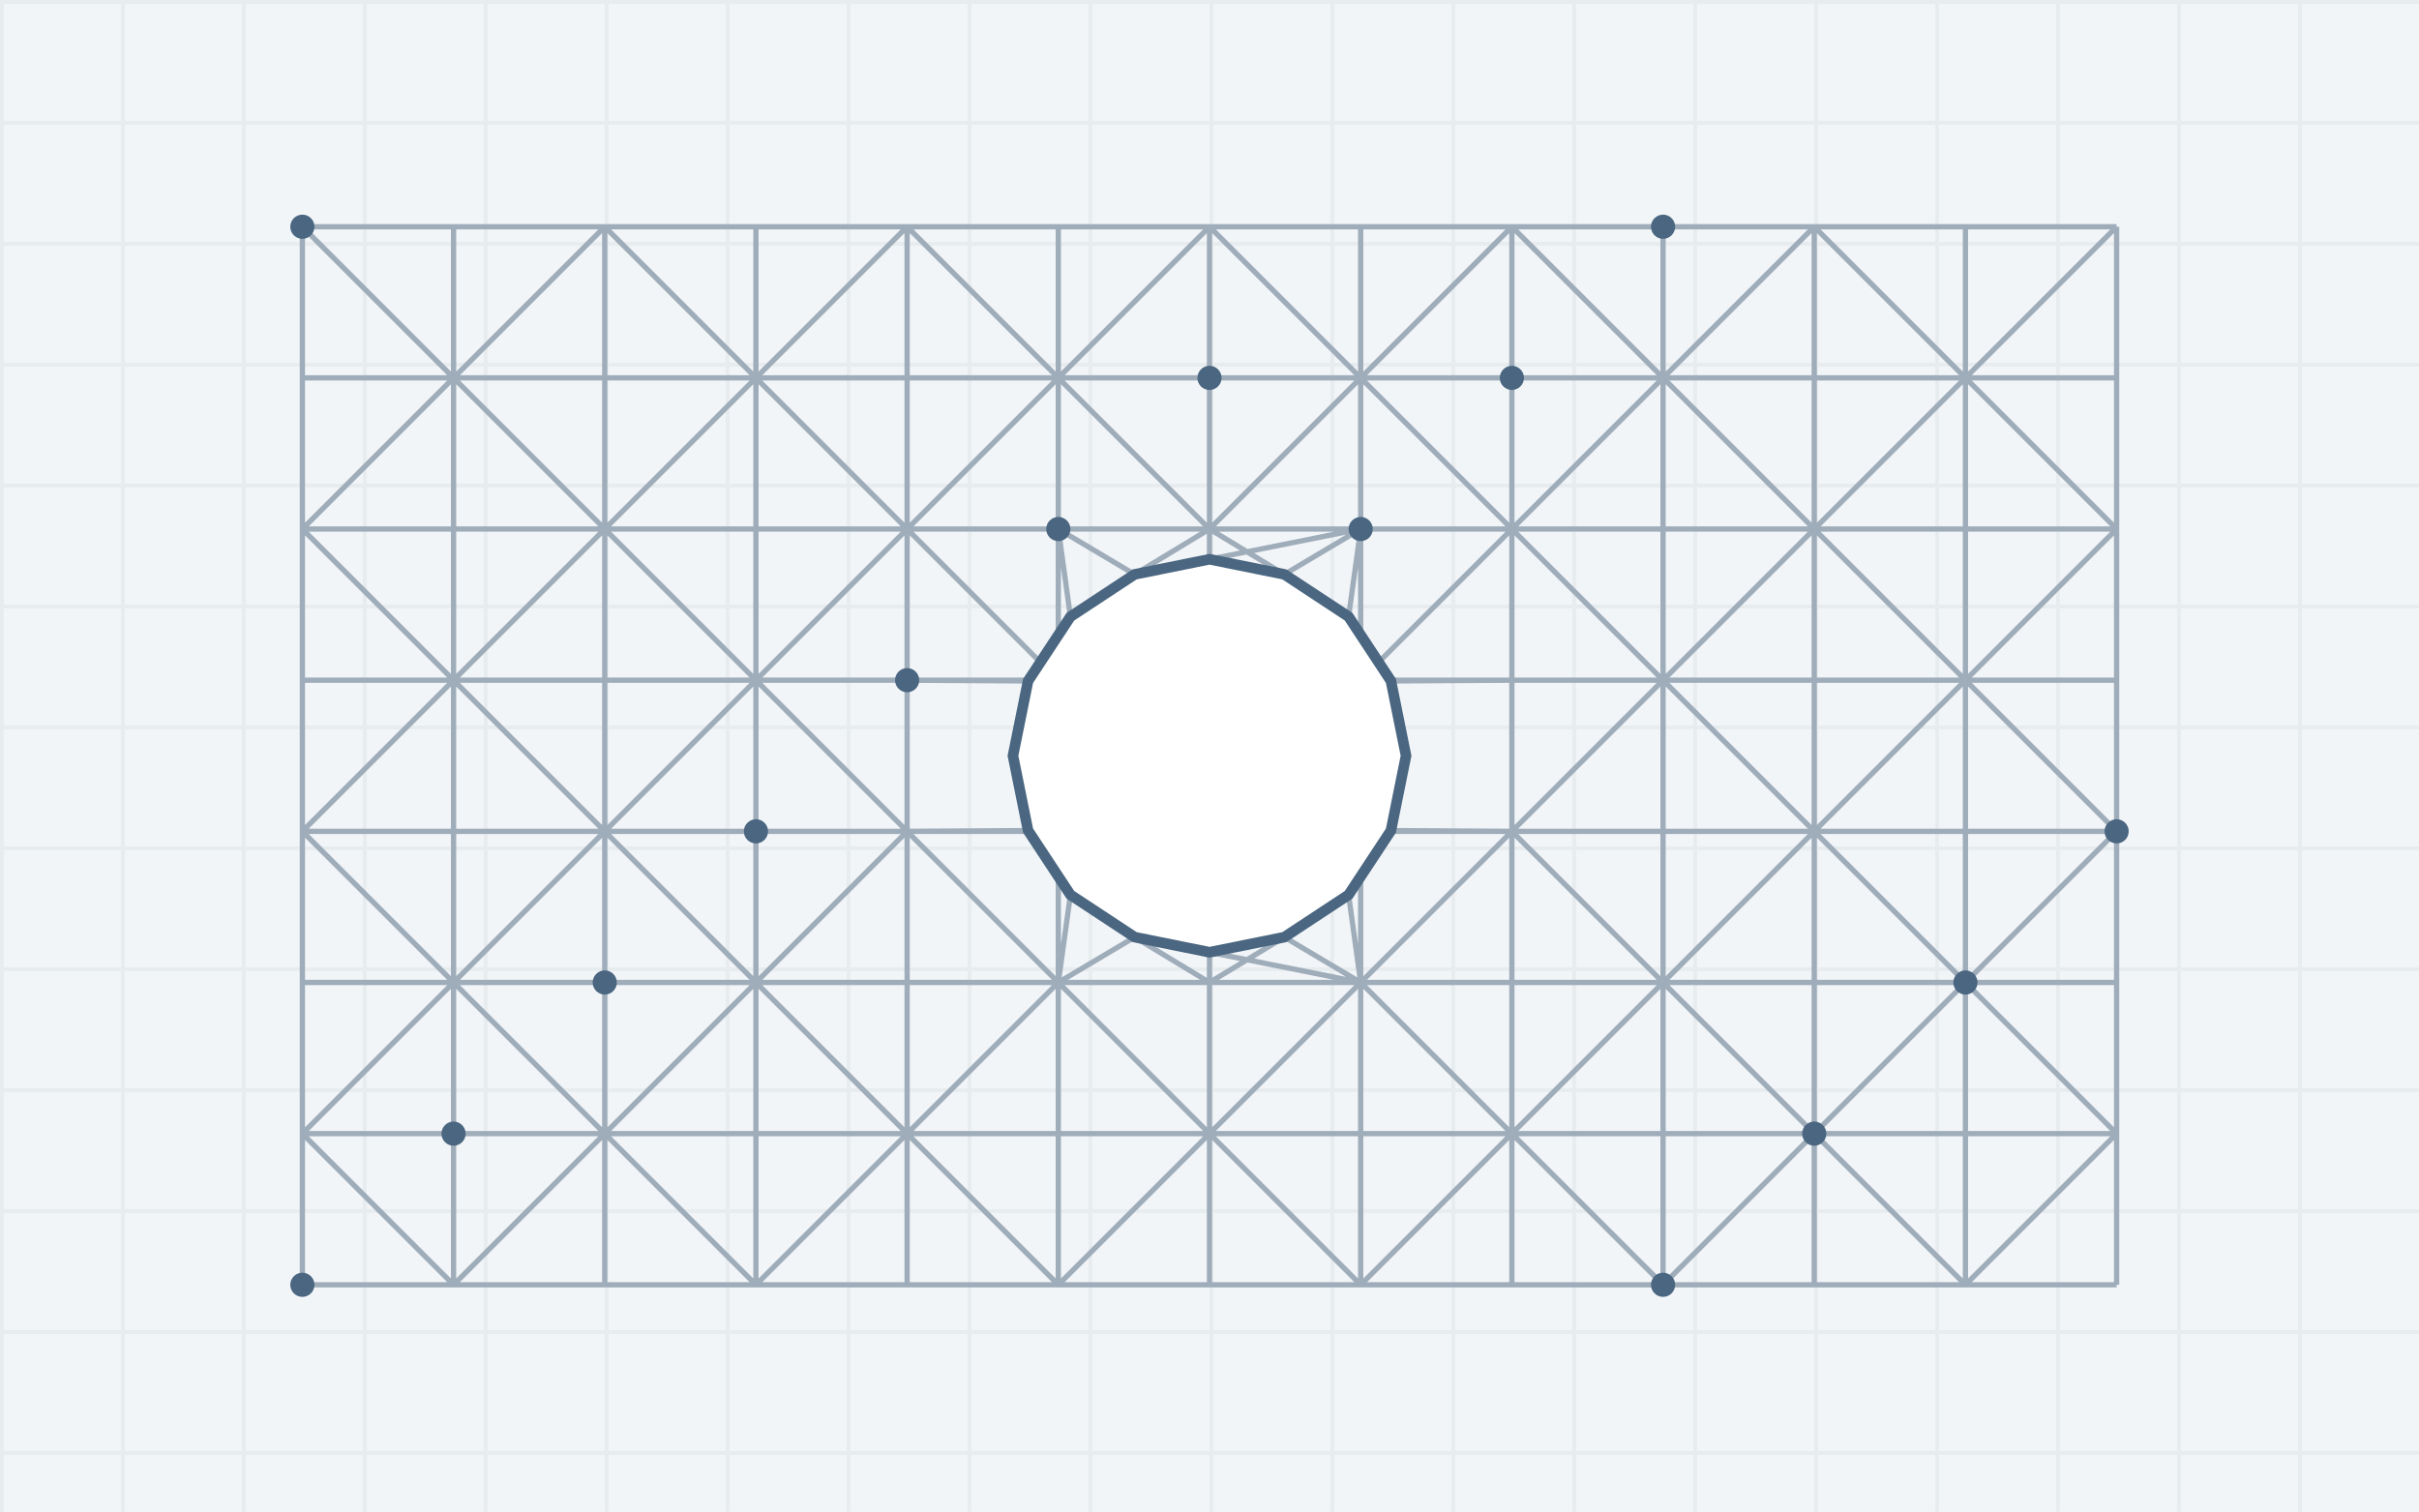
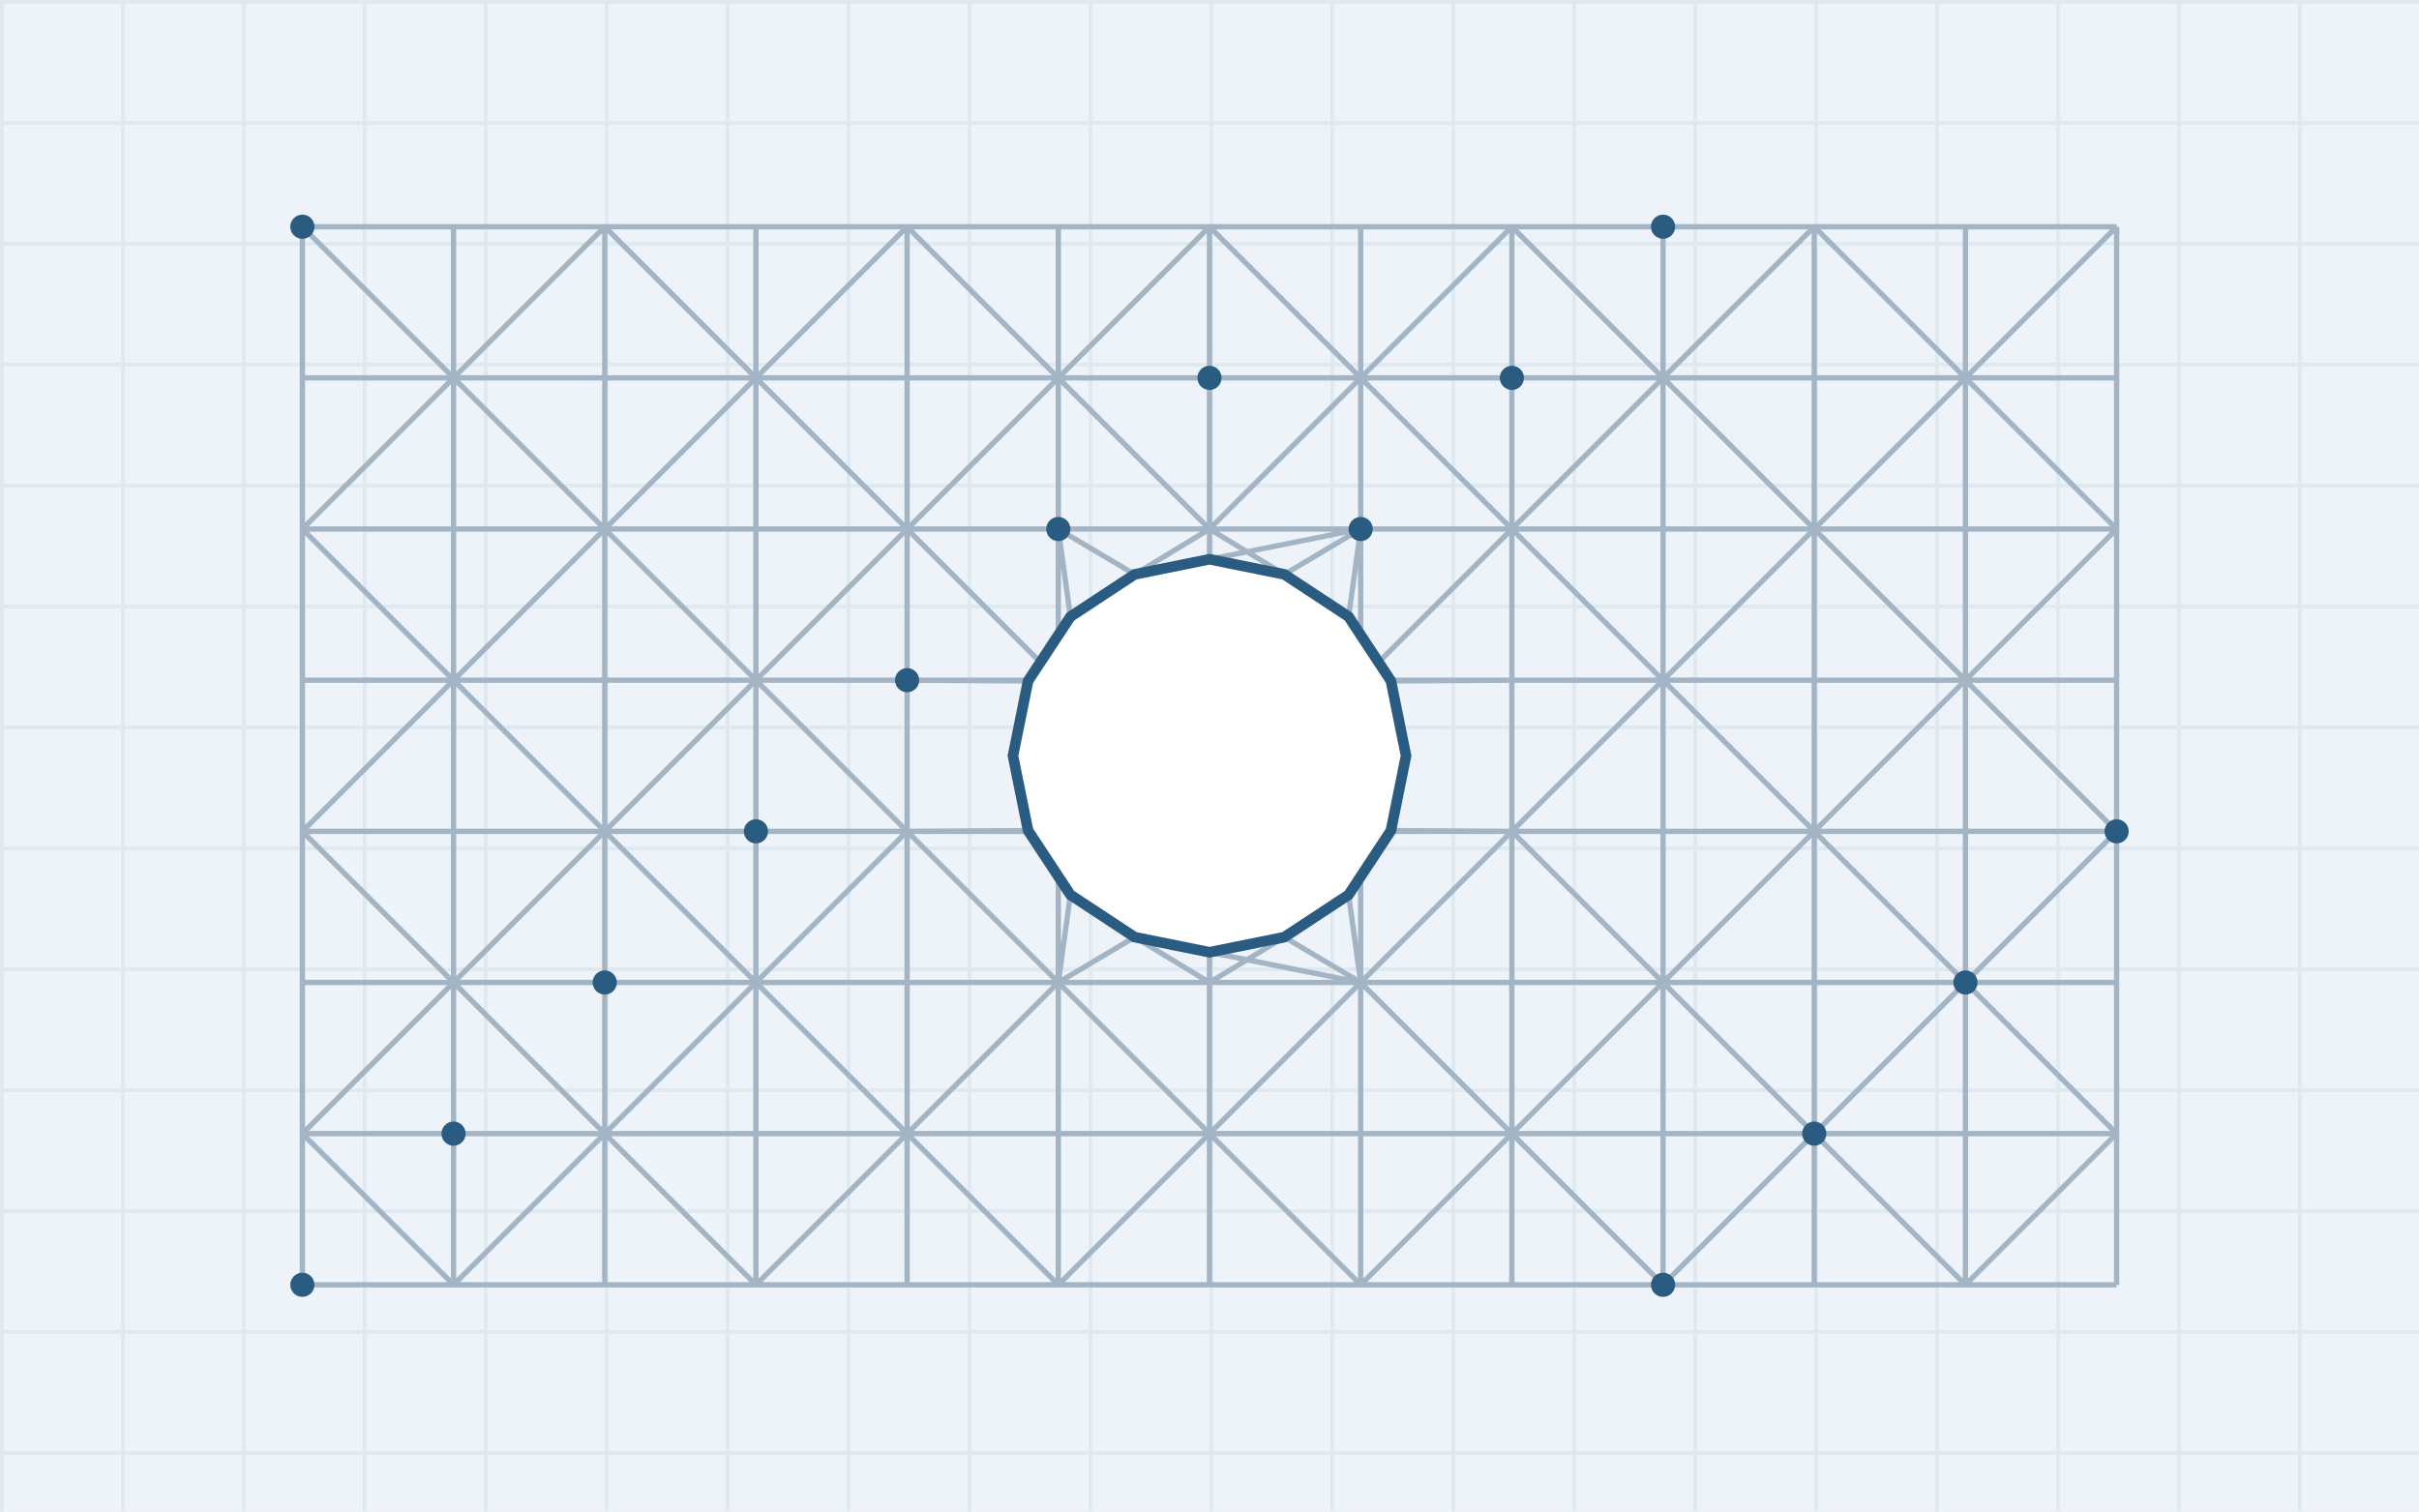
<svg xmlns="http://www.w3.org/2000/svg" viewBox="0 0 320 200" preserveAspectRatio="xMidYMid slice">
  <defs>
    <pattern id="g" width="16" height="16" patternUnits="userSpaceOnUse">
-       <path d="M16 0H0V16" fill="none" stroke="rgba(74,102,128,.07)" stroke-width="1" />
+       <path d="M16 0H0V16" fill="none" stroke="rgba(42,92,130,.07)" stroke-width="1" />
    </pattern>
  </defs>
-   <rect width="320" height="200" fill="#f2f5f8" />
+   <rect width="320" height="200" fill="#edf3f8" />
  <rect width="320" height="200" fill="url(#g)" />
-   <path d="M40 30L40 50M40 30L60 30M40 30L60 50M40 50L40 70M40 50L60 50M40 70L40 90M40 70L60 50M40 70L60 70M40 70L60 90M40 90L40 110M40 90L60 90M40 110L40 130M40 110L60 90M40 110L60 110M40 110L60 130M40 130L40 150M40 130L60 130M40 150L40 170M40 150L60 130M40 150L60 150M40 150L60 170M40 170L60 170M60 30L60 50M60 30L80 30M60 50L60 70M60 50L80 30M60 50L80 50M60 50L80 70M60 70L60 90M60 70L80 70M60 90L60 110M60 90L80 70M60 90L80 90M60 90L80 110M60 110L60 130M60 110L80 110M60 130L60 150M60 130L80 110M60 130L80 130M60 130L80 150M60 150L60 170M60 150L80 150M60 170L80 150M60 170L80 170M80 30L80 50M80 30L100 30M80 30L100 50M80 50L80 70M80 50L100 50M80 70L80 90M80 70L100 50M80 70L100 70M80 70L100 90M80 90L80 110M80 90L100 90M80 110L80 130M80 110L100 90M80 110L100 110M80 110L100 130M80 130L80 150M80 130L100 130M80 150L80 170M80 150L100 130M80 150L100 150M80 150L100 170M80 170L100 170M100 30L100 50M100 30L120 30M100 50L100 70M100 50L120 30M100 50L120 50M100 50L120 70M100 70L100 90M100 70L120 70M100 90L100 110M100 90L120 70M100 90L120 90M100 90L120 110M100 110L100 130M100 110L120 110M100 130L100 150M100 130L120 110M100 130L120 130M100 130L120 150M100 150L100 170M100 150L120 150M100 170L120 150M100 170L120 170M120 30L120 50M120 30L140 30M120 30L140 50M120 50L120 70M120 50L140 50M120 70L120 90M120 70L140 50M120 70L140 70M120 70L140 90M120 90L120 110M120 90L140 90M120 110L120 130M120 110L140 110M120 110L140 130M120 130L120 150M120 130L140 130M120 150L120 170M120 150L140 130M120 150L140 150M120 150L140 170M120 170L140 170M140 30L140 50M140 30L160 30M140 50L140 70M140 50L160 30M140 50L160 50M140 50L160 70M140 70L140 90M140 70L160 70M140 110L140 130M140 130L140 150M140 130L160 130M140 130L160 150M140 150L140 170M140 150L160 150M140 170L160 150M140 170L160 170M160 30L160 50M160 30L180 30M160 30L180 50M160 50L160 70M160 50L180 50M160 70L180 50M160 70L180 70M160 130L160 150M160 130L180 130M160 150L160 170M160 150L180 130M160 150L180 150M160 150L180 170M160 170L180 170M180 30L180 50M180 30L200 30M180 50L180 70M180 50L200 30M180 50L200 50M180 50L200 70M180 70L180 90M180 70L200 70M180 90L200 70M180 90L200 90M180 110L180 130M180 110L200 110M180 130L180 150M180 130L200 110M180 130L200 130M180 130L200 150M180 150L180 170M180 150L200 150M180 170L200 150M180 170L200 170M200 30L200 50M200 30L220 30M200 30L220 50M200 50L200 70M200 50L220 50M200 70L200 90M200 70L220 50M200 70L220 70M200 70L220 90M200 90L200 110M200 90L220 90M200 110L200 130M200 110L220 90M200 110L220 110M200 110L220 130M200 130L200 150M200 130L220 130M200 150L200 170M200 150L220 130M200 150L220 150M200 150L220 170M200 170L220 170M220 30L220 50M220 30L240 30M220 50L220 70M220 50L240 30M220 50L240 50M220 50L240 70M220 70L220 90M220 70L240 70M220 90L220 110M220 90L240 70M220 90L240 90M220 90L240 110M220 110L220 130M220 110L240 110M220 130L220 150M220 130L240 110M220 130L240 130M220 130L240 150M220 150L220 170M220 150L240 150M220 170L240 150M220 170L240 170M240 30L240 50M240 30L260 30M240 30L260 50M240 50L240 70M240 50L260 50M240 70L240 90M240 70L260 50M240 70L260 70M240 70L260 90M240 90L240 110M240 90L260 90M240 110L240 130M240 110L260 90M240 110L260 110M240 110L260 130M240 130L240 150M240 130L260 130M240 150L240 170M240 150L260 130M240 150L260 150M240 150L260 170M240 170L260 170M260 30L260 50M260 30L280 30M260 50L260 70M260 50L280 30M260 50L280 50M260 50L280 70M260 70L260 90M260 70L280 70M260 90L260 110M260 90L280 70M260 90L280 90M260 90L280 110M260 110L260 130M260 110L280 110M260 130L260 150M260 130L280 110M260 130L280 130M260 130L280 150M260 150L260 170M260 150L280 150M260 170L280 150M260 170L280 170M280 30L280 50M280 50L280 70M280 70L280 90M280 90L280 110M280 110L280 130M280 130L280 150M280 150L280 170M186.0 100.0L180 90M186.0 100.0L180 110M184.0 109.9L180 110M184.0 109.9L200 110M178.4 118.4L180 110M178.4 118.4L180 130M169.9 124.0L160 130M169.9 124.0L180 130M160.0 126.0L160 130M160.0 126.0L180 130M150.1 124.0L160 130M150.1 124.0L140 130M141.6 118.4L140 110M141.6 118.4L140 130M136.0 109.9L140 110M136.0 109.9L120 110M134.0 100.0L140 90M134.0 100.0L140 110M136.0 90.1L140 90M136.0 90.1L120 90M141.6 81.6L140 90M141.6 81.6L140 70M150.1 76.0L160 70M150.1 76.0L140 70M160.0 74.0L160 70M160.0 74.0L180 70M169.9 76.0L160 70M169.9 76.0L180 70M178.4 81.6L180 90M178.4 81.6L180 70M184.0 90.1L180 90M184.0 90.1L200 90" stroke="#9fadba" stroke-width=".7" fill="none" />
-   <path d="M186.0 100.0L184.0 109.9L178.4 118.4L169.9 124.0L160.0 126.0L150.1 124.0L141.6 118.4L136.0 109.9L134.0 100.0L136.0 90.1L141.6 81.6L150.1 76.0L160.0 74.0L169.9 76.0L178.4 81.6L184.0 90.1Z" stroke="#4a6680" stroke-width="1.4" fill="#fff" />
-   <circle cx="40" cy="30" r="1.6" fill="#4a6680" />
-   <circle cx="40" cy="170" r="1.6" fill="#4a6680" />
-   <circle cx="60" cy="150" r="1.6" fill="#4a6680" />
-   <circle cx="80" cy="130" r="1.6" fill="#4a6680" />
-   <circle cx="100" cy="110" r="1.6" fill="#4a6680" />
-   <circle cx="120" cy="90" r="1.6" fill="#4a6680" />
-   <circle cx="140" cy="70" r="1.6" fill="#4a6680" />
-   <circle cx="160" cy="50" r="1.6" fill="#4a6680" />
-   <circle cx="180" cy="70" r="1.6" fill="#4a6680" />
-   <circle cx="200" cy="50" r="1.6" fill="#4a6680" />
-   <circle cx="220" cy="30" r="1.6" fill="#4a6680" />
-   <circle cx="220" cy="170" r="1.6" fill="#4a6680" />
-   <circle cx="240" cy="150" r="1.6" fill="#4a6680" />
-   <circle cx="260" cy="130" r="1.6" fill="#4a6680" />
-   <circle cx="280" cy="110" r="1.6" fill="#4a6680" />
+   <path d="M40 30L40 50M40 30L60 30M40 30L60 50M40 50L40 70M40 50L60 50M40 70L40 90M40 70L60 50M40 70L60 70M40 70L60 90M40 90L40 110M40 90L60 90M40 110L40 130M40 110L60 90M40 110L60 110M40 110L60 130M40 130L40 150M40 130L60 130M40 150L40 170M40 150L60 130M40 150L60 150M40 150L60 170M40 170L60 170M60 30L60 50M60 30L80 30M60 50L60 70M60 50L80 30M60 50L80 50M60 50L80 70M60 70L60 90M60 70L80 70M60 90L60 110M60 90L80 70M60 90L80 90M60 90L80 110M60 110L60 130M60 110L80 110M60 130L60 150M60 130L80 110M60 130L80 130M60 130L80 150M60 150L60 170M60 150L80 150M60 170L80 150M60 170L80 170M80 30L80 50M80 30L100 30M80 30L100 50M80 50L80 70M80 50L100 50M80 70L80 90M80 70L100 50M80 70L100 70M80 70L100 90M80 90L80 110M80 90L100 90M80 110L80 130M80 110L100 90M80 110L100 110M80 110L100 130M80 130L80 150M80 130L100 130M80 150L80 170M80 150L100 130M80 150L100 150M80 150L100 170M80 170L100 170M100 30L100 50M100 30L120 30M100 50L100 70M100 50L120 30M100 50L120 50M100 50L120 70M100 70L100 90M100 70L120 70M100 90L100 110M100 90L120 70M100 90L120 90M100 90L120 110M100 110L100 130M100 110L120 110M100 130L100 150M100 130L120 110M100 130L120 130M100 130L120 150M100 150L100 170M100 150L120 150M100 170L120 150M100 170L120 170M120 30L120 50M120 30L140 30M120 30L140 50M120 50L120 70M120 50L140 50M120 70L120 90M120 70L140 50M120 70L140 70M120 70L140 90M120 90L120 110M120 90L140 90M120 110L120 130M120 110L140 110M120 110L140 130M120 130L120 150M120 130L140 130M120 150L120 170M120 150L140 130M120 150L140 150M120 150L140 170M120 170L140 170M140 30L140 50M140 30L160 30M140 50L140 70M140 50L160 30M140 50L160 50M140 50L160 70M140 70L140 90M140 70L160 70M140 110L140 130M140 130L140 150M140 130L160 130M140 130L160 150M140 150L140 170M140 150L160 150M140 170L160 150M140 170L160 170M160 30L160 50M160 30L180 30M160 30L180 50M160 50L160 70M160 50L180 50M160 70L180 50M160 70L180 70M160 130L160 150M160 130L180 130M160 150L160 170M160 150L180 130M160 150L180 150M160 150L180 170M160 170L180 170M180 30L180 50M180 30L200 30M180 50L180 70M180 50L200 30M180 50L200 50M180 50L200 70M180 70L180 90M180 70L200 70M180 90L200 70M180 90L200 90M180 110L180 130M180 110L200 110M180 130L180 150M180 130L200 110M180 130L200 130M180 130L200 150M180 150L180 170M180 150L200 150M180 170L200 150M180 170L200 170M200 30L200 50M200 30L220 30M200 30L220 50M200 50L200 70M200 50L220 50M200 70L200 90M200 70L220 50M200 70L220 70M200 70L220 90M200 90L200 110M200 90L220 90M200 110L200 130M200 110L220 90M200 110L220 110M200 110L220 130M200 130L200 150M200 130L220 130M200 150L200 170M200 150L220 130M200 150L220 150M200 150L220 170M200 170L220 170M220 30L220 50M220 30L240 30M220 50L220 70M220 50L240 30M220 50L240 50M220 50L240 70M220 70L220 90M220 70L240 70M220 90L220 110M220 90L240 70M220 90L240 90M220 90L240 110M220 110L220 130M220 110L240 110M220 130L220 150M220 130L240 110M220 130L240 130M220 130L240 150M220 150L220 170M220 150L240 150M220 170L240 150M220 170L240 170M240 30L240 50M240 30L260 30M240 30L260 50M240 50L240 70M240 50L260 50M240 70L240 90M240 70L260 50M240 70L260 70M240 70L260 90M240 90L240 110M240 90L260 90M240 110L240 130M240 110L260 90M240 110L260 110M240 110L260 130M240 130L240 150M240 130L260 130M240 150L240 170M240 150L260 130M240 150L260 150M240 150L260 170M240 170L260 170M260 30L260 50M260 30L280 30M260 50L260 70M260 50L280 30M260 50L280 50M260 50L280 70M260 70L260 90M260 70L280 70M260 90L260 110M260 90L280 70M260 90L280 90M260 90L280 110M260 110L260 130M260 110L280 110M260 130L260 150M260 130L280 110M260 130L280 130M260 130L280 150M260 150L260 170M260 150L280 150M260 170L280 150M260 170L280 170M280 30L280 50M280 50L280 70M280 70L280 90M280 90L280 110M280 110L280 130M280 130L280 150M280 150L280 170M186.0 100.0L180 90M186.0 100.0L180 110M184.0 109.9L180 110M184.0 109.9L200 110M178.4 118.4L180 110M178.4 118.4L180 130M169.9 124.0L160 130M169.9 124.0L180 130M160.0 126.0L160 130M160.0 126.0L180 130M150.1 124.0L160 130M150.1 124.0L140 130M141.6 118.4L140 110M141.6 118.4L140 130M136.0 109.9L140 110M136.0 109.9L120 110M134.0 100.0L140 90M134.0 100.0L140 110M136.0 90.1L140 90M136.0 90.1L120 90M141.6 81.6L140 90M141.6 81.6L140 70M150.1 76.0L160 70M150.1 76.0L140 70M160.0 74.0L160 70M160.0 74.0L180 70M169.9 76.0L160 70M169.9 76.0L180 70M178.4 81.6L180 90M178.4 81.6L180 70M184.0 90.1L180 90M184.0 90.1L200 90" stroke="#a3b4c4" stroke-width=".7" fill="none" />
+   <path d="M186.0 100.0L184.0 109.9L178.4 118.4L169.9 124.0L160.0 126.0L150.1 124.0L141.6 118.4L136.0 109.9L134.0 100.0L136.0 90.1L141.6 81.6L150.1 76.0L160.0 74.0L169.9 76.0L178.4 81.6L184.0 90.1Z" stroke="#2a5c82" stroke-width="1.4" fill="#fff" />
+   <circle cx="40" cy="30" r="1.6" fill="#2a5c82" />
+   <circle cx="40" cy="170" r="1.6" fill="#2a5c82" />
+   <circle cx="60" cy="150" r="1.6" fill="#2a5c82" />
+   <circle cx="80" cy="130" r="1.6" fill="#2a5c82" />
+   <circle cx="100" cy="110" r="1.6" fill="#2a5c82" />
+   <circle cx="120" cy="90" r="1.6" fill="#2a5c82" />
+   <circle cx="140" cy="70" r="1.6" fill="#2a5c82" />
+   <circle cx="160" cy="50" r="1.6" fill="#2a5c82" />
+   <circle cx="180" cy="70" r="1.6" fill="#2a5c82" />
+   <circle cx="200" cy="50" r="1.6" fill="#2a5c82" />
+   <circle cx="220" cy="30" r="1.6" fill="#2a5c82" />
+   <circle cx="220" cy="170" r="1.6" fill="#2a5c82" />
+   <circle cx="240" cy="150" r="1.6" fill="#2a5c82" />
+   <circle cx="260" cy="130" r="1.6" fill="#2a5c82" />
+   <circle cx="280" cy="110" r="1.6" fill="#2a5c82" />
</svg>
